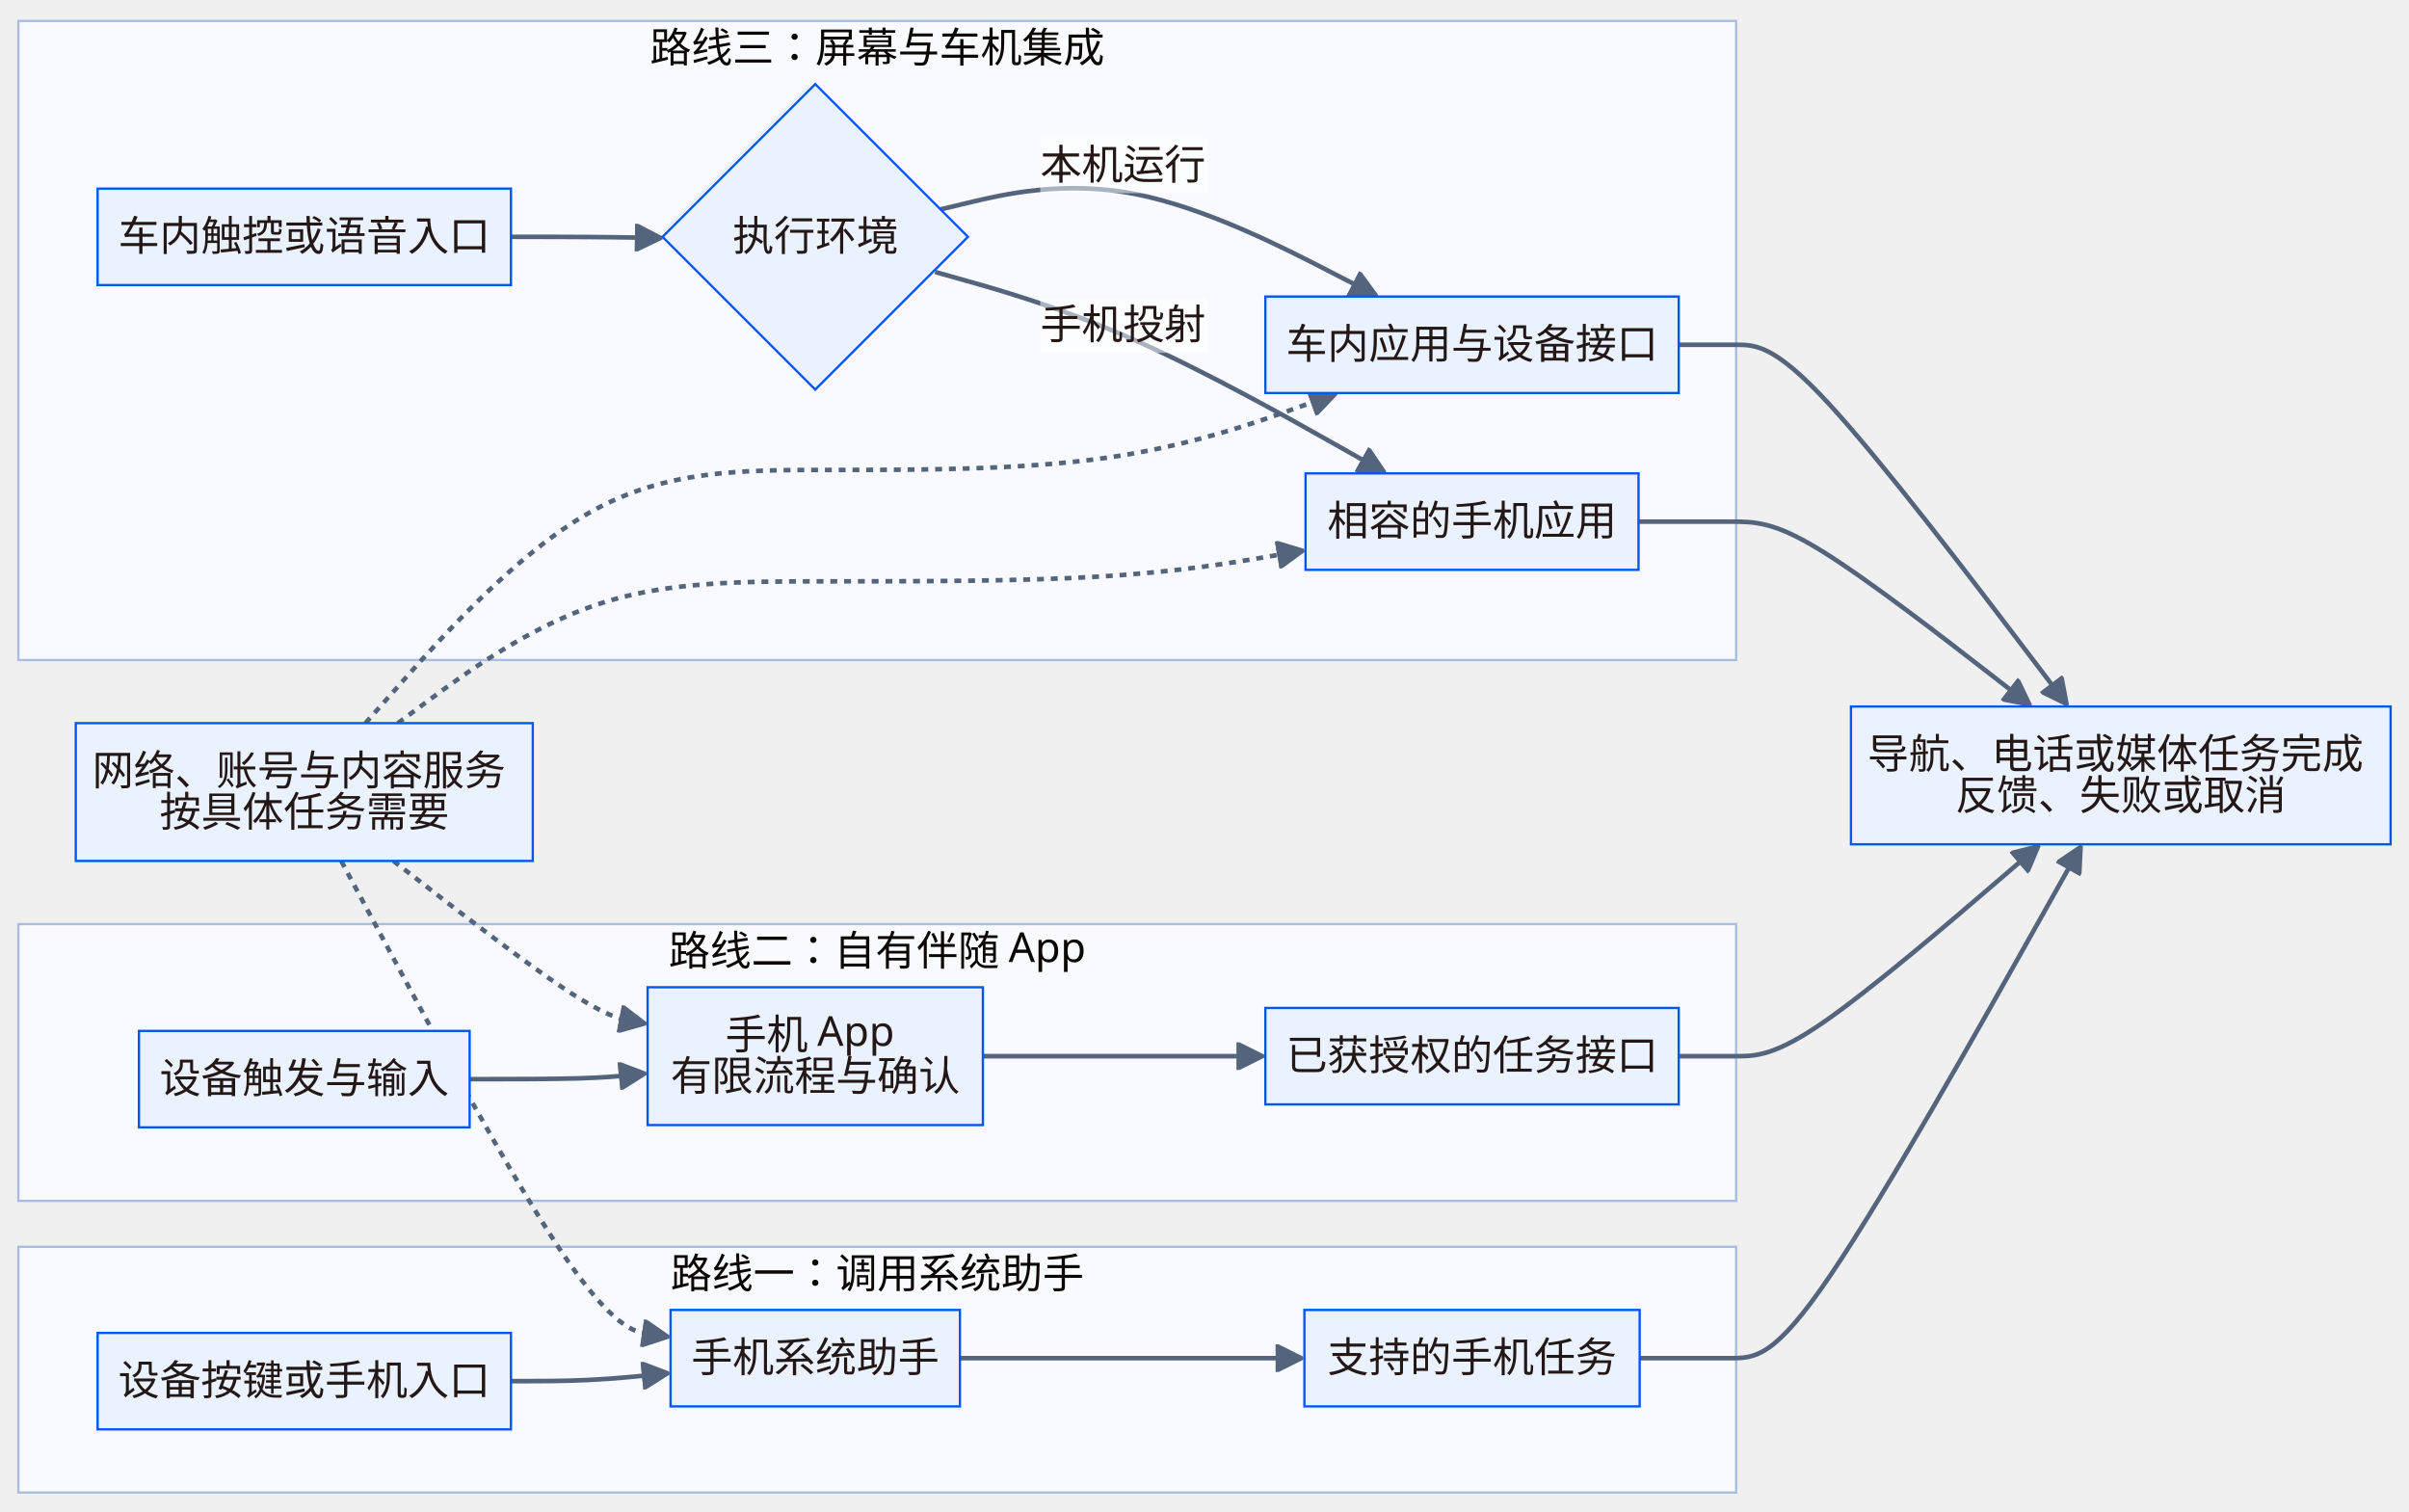
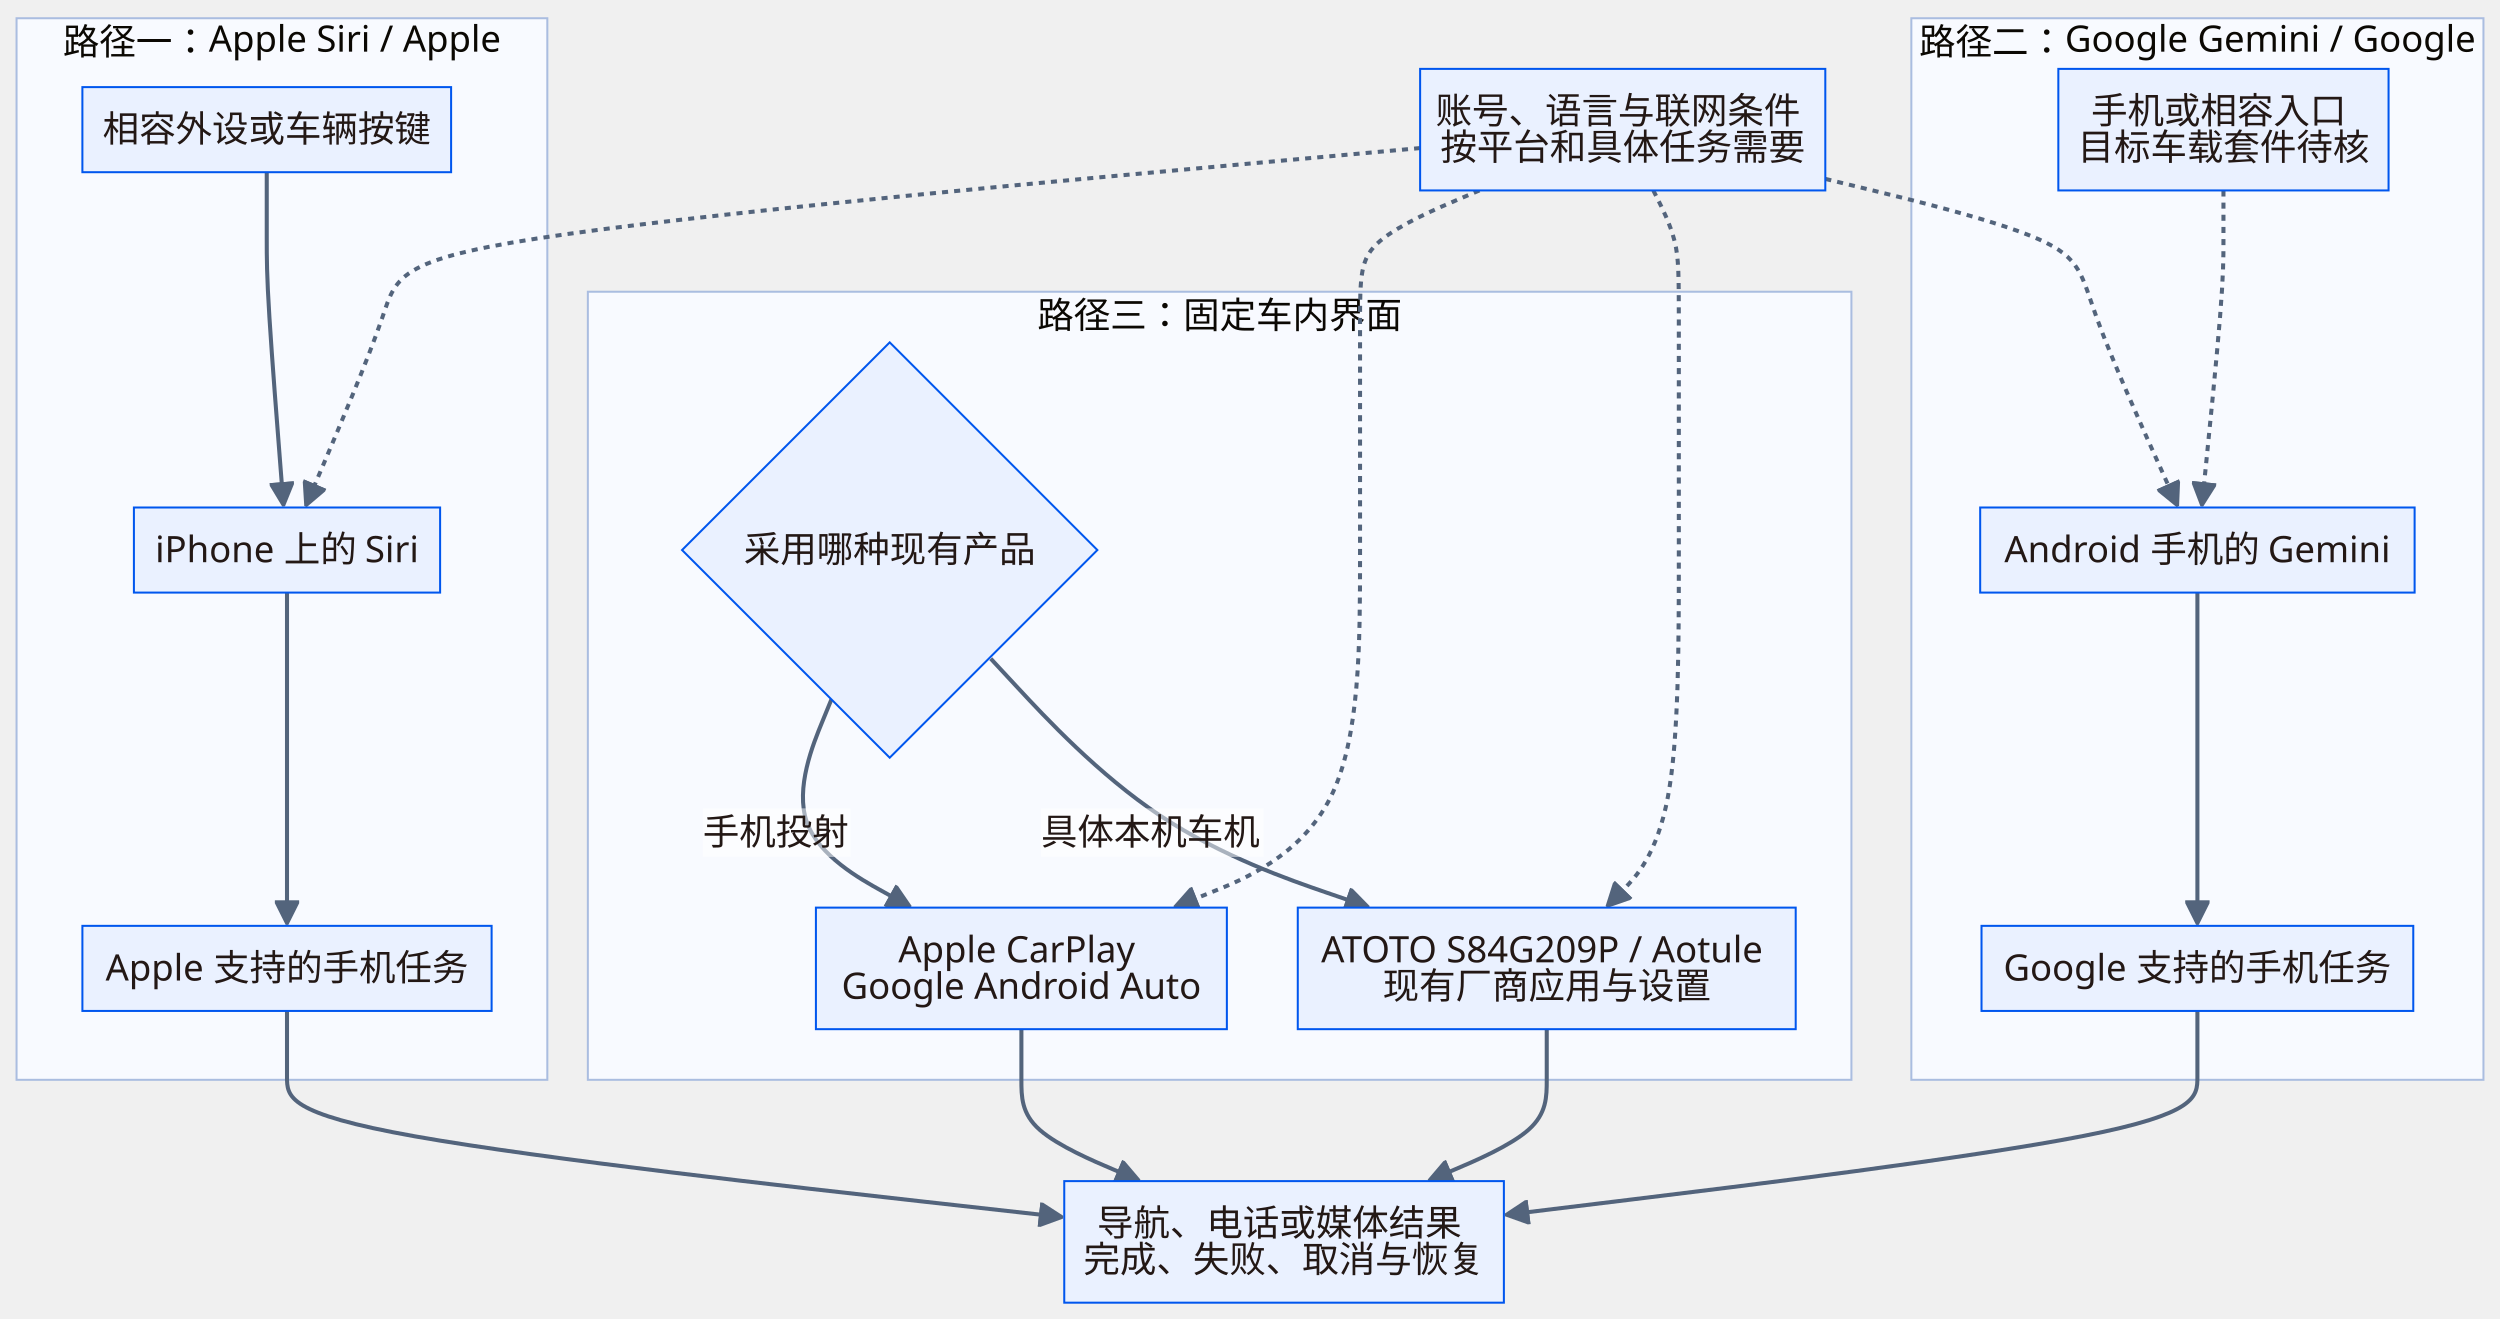
- <svg xmlns="http://www.w3.org/2000/svg" aria-roledescription="flowchart-v2" role="graphics-document document" viewBox="-8 -9 1049 657.75" height="658" width="1049" id="researchFigure2">
+ <svg xmlns="http://www.w3.org/2000/svg" aria-roledescription="flowchart-v2" role="graphics-document document" viewBox="-8 -9 1233.662 651" height="651" width="1234" id="researchFigure2">
  <style>#researchFigure2{font-family:Microsoft YaHei,PingFang SC,sans-serif;font-size:18px;fill:#231815;}#researchFigure2 .error-icon{fill:#F4F7FC;}#researchFigure2 .error-text{fill:#0b0803;stroke:#0b0803;}#researchFigure2 .edge-thickness-normal{stroke-width:2px;}#researchFigure2 .edge-thickness-thick{stroke-width:3.5px;}#researchFigure2 .edge-pattern-solid{stroke-dasharray:0;}#researchFigure2 .edge-pattern-dashed{stroke-dasharray:3;}#researchFigure2 .edge-pattern-dotted{stroke-dasharray:2;}#researchFigure2 .marker{fill:#53647C;stroke:#53647C;}#researchFigure2 .marker.cross{stroke:#53647C;}#researchFigure2 svg{font-family:Microsoft YaHei,PingFang SC,sans-serif;font-size:18px;}#researchFigure2 .label{font-family:Microsoft YaHei,PingFang SC,sans-serif;color:#231815;}#researchFigure2 .cluster-label text{fill:#0b0803;}#researchFigure2 .cluster-label span,#researchFigure2 p{color:#0b0803;}#researchFigure2 .label text,#researchFigure2 span,#researchFigure2 p{fill:#231815;color:#231815;}#researchFigure2 .node rect,#researchFigure2 .node circle,#researchFigure2 .node ellipse,#researchFigure2 .node polygon,#researchFigure2 .node path{fill:#EAF1FF;stroke:#0056EE;stroke-width:1px;}#researchFigure2 .flowchart-label text{text-anchor:middle;}#researchFigure2 .node .katex path{fill:#000;stroke:#000;stroke-width:1px;}#researchFigure2 .node .label{text-align:center;}#researchFigure2 .node.clickable{cursor:pointer;}#researchFigure2 .arrowheadPath{fill:#0b0b0b;}#researchFigure2 .edgePath .path{stroke:#53647C;stroke-width:2.0px;}#researchFigure2 .flowchart-link{stroke:#53647C;fill:none;}#researchFigure2 .edgeLabel{background-color:#FFFFFF;text-align:center;}#researchFigure2 .edgeLabel rect{opacity:0.5;background-color:#FFFFFF;fill:#FFFFFF;}#researchFigure2 .labelBkg{background-color:rgba(255, 255, 255, 0.5);}#researchFigure2 .cluster rect{fill:#F8FAFF;stroke:#AABDE0;stroke-width:1px;}#researchFigure2 .cluster text{fill:#0b0803;}#researchFigure2 .cluster span,#researchFigure2 p{color:#0b0803;}#researchFigure2 div.mermaidTooltip{position:absolute;text-align:center;max-width:200px;padding:2px;font-family:Microsoft YaHei,PingFang SC,sans-serif;font-size:12px;background:#F4F7FC;border:1px solid hsl(217.5, 17.143%, 87.255%);border-radius:2px;pointer-events:none;z-index:100;}#researchFigure2 .flowchartTitleText{text-anchor:middle;font-size:18px;fill:#231815;}#researchFigure2 :root{--mermaid-font-family:Microsoft YaHei,PingFang SC,sans-serif;}</style>
  <g>
    <marker orient="auto" markerHeight="12" markerWidth="12" markerUnits="userSpaceOnUse" refY="5" refX="6" viewBox="0 0 10 10" class="marker flowchart" id="researchFigure2_flowchart-pointEnd">
      <path style="stroke-width: 1; stroke-dasharray: 1, 0;" class="arrowMarkerPath" d="M 0 0 L 10 5 L 0 10 z" />
    </marker>
    <marker orient="auto" markerHeight="12" markerWidth="12" markerUnits="userSpaceOnUse" refY="5" refX="4.5" viewBox="0 0 10 10" class="marker flowchart" id="researchFigure2_flowchart-pointStart">
      <path style="stroke-width: 1; stroke-dasharray: 1, 0;" class="arrowMarkerPath" d="M 0 5 L 10 10 L 10 0 z" />
    </marker>
    <marker orient="auto" markerHeight="11" markerWidth="11" markerUnits="userSpaceOnUse" refY="5" refX="11" viewBox="0 0 10 10" class="marker flowchart" id="researchFigure2_flowchart-circleEnd">
      <circle style="stroke-width: 1; stroke-dasharray: 1, 0;" class="arrowMarkerPath" r="5" cy="5" cx="5" />
    </marker>
    <marker orient="auto" markerHeight="11" markerWidth="11" markerUnits="userSpaceOnUse" refY="5" refX="-1" viewBox="0 0 10 10" class="marker flowchart" id="researchFigure2_flowchart-circleStart">
      <circle style="stroke-width: 1; stroke-dasharray: 1, 0;" class="arrowMarkerPath" r="5" cy="5" cx="5" />
    </marker>
    <marker orient="auto" markerHeight="11" markerWidth="11" markerUnits="userSpaceOnUse" refY="5.2" refX="12" viewBox="0 0 11 11" class="marker cross flowchart" id="researchFigure2_flowchart-crossEnd">
      <path style="stroke-width: 2; stroke-dasharray: 1, 0;" class="arrowMarkerPath" d="M 1,1 l 9,9 M 10,1 l -9,9" />
    </marker>
    <marker orient="auto" markerHeight="11" markerWidth="11" markerUnits="userSpaceOnUse" refY="5.2" refX="-1" viewBox="0 0 11 11" class="marker cross flowchart" id="researchFigure2_flowchart-crossStart">
      <path style="stroke-width: 2; stroke-dasharray: 1, 0;" class="arrowMarkerPath" d="M 1,1 l 9,9 M 10,1 l -9,9" />
    </marker>
    <g class="root">
      <g class="clusters">
        <g id="C" class="cluster default flowchart-label">
-           <rect height="278.25" width="748" y="0" x="0" ry="0" rx="0" style="" />
-           <g transform="translate(374, 0)" class="cluster-label">
-             <text style="">
-               <tspan class="row" x="0" dy="1em" xml:space="preserve">路线三：屏幕与车机集成</tspan>
+           <rect height="389" width="623.703" y="135" x="281.99" ry="0" rx="0" style="" />
+           <g transform="translate(593.8413, 135)" class="cluster-label">
+             <text style="">
+               <tspan class="row" x="0" dy="1em" xml:space="preserve">路径三：固定车内界面</tspan>
            </text>
          </g>
        </g>
        <g id="B" class="cluster default flowchart-label">
-           <rect height="120.5" width="748" y="393.25" x="0" ry="0" rx="0" style="" />
-           <g transform="translate(374, 393.25)" class="cluster-label">
-             <text style="">
-               <tspan class="row" x="0" dy="1em" xml:space="preserve">路线二：自有伴随 App</tspan>
+           <rect height="524" width="282.391" y="0" x="935.271" ry="0" rx="0" style="" />
+           <g transform="translate(1076.466, 0)" class="cluster-label">
+             <text style="">
+               <tspan class="row" x="0" dy="1em" xml:space="preserve">路径二：Google Gemini / Google</tspan>
            </text>
          </g>
        </g>
        <g id="A" class="cluster default flowchart-label">
-           <rect height="107" width="748" y="533.75" x="0" ry="0" rx="0" style="" />
-           <g transform="translate(374, 533.75)" class="cluster-label">
-             <text style="">
-               <tspan class="row" x="0" dy="1em" xml:space="preserve">路线一：调用系统助手</tspan>
+           <rect height="524" width="261.99" y="0" x="0" ry="0" rx="0" style="" />
+           <g transform="translate(130.9949, 0)" class="cluster-label">
+             <text style="">
+               <tspan class="row" x="0" dy="1em" xml:space="preserve">路径一：Apple Siri / Apple</tspan>
            </text>
          </g>
        </g>
      </g>
      <g class="edgePaths">
-         <path marker-end="url(#researchFigure2_flowchart-pointEnd)" style="fill:none;" class="edge-thickness-normal edge-pattern-solid flowchart-link LS-A1 LE-A2" id="L-A1-A2-0" d="M214.5,592.25L220.25,592.25C226,592.25,237.5,592.25,248.205,591.744C258.909,591.239,268.818,590.228,273.773,589.722L278.727,589.217" />
-         <path marker-end="url(#researchFigure2_flowchart-pointEnd)" style="fill:none;" class="edge-thickness-normal edge-pattern-solid flowchart-link LS-A2 LE-A3" id="L-A2-A3-0" d="M410,582.25L421.917,582.25C433.833,582.25,457.667,582.25,481.783,582.25C505.9,582.25,530.3,582.25,542.5,582.25L554.7,582.25" />
-         <path marker-end="url(#researchFigure2_flowchart-pointEnd)" style="fill:none;" class="edge-thickness-normal edge-pattern-solid flowchart-link LS-B1 LE-B2" id="L-B1-B2-0" d="M196.5,460.75L205.25,460.75C214,460.75,231.5,460.75,243.538,460.415C255.576,460.079,262.152,459.408,265.439,459.073L268.727,458.737" />
-         <path marker-end="url(#researchFigure2_flowchart-pointEnd)" style="fill:none;" class="edge-thickness-normal edge-pattern-solid flowchart-link LS-B2 LE-B3" id="L-B2-B3-0" d="M420,450.75L430.25,450.75C440.5,450.75,461,450.75,480.617,450.75C500.233,450.75,518.967,450.75,528.333,450.75L537.7,450.75" />
-         <path marker-end="url(#researchFigure2_flowchart-pointEnd)" style="fill:none;" class="edge-thickness-normal edge-pattern-solid flowchart-link LS-C1 LE-C2" id="L-C1-C2-0" d="M214.5,94L220.25,94C226,94,237.5,94,247.7,94.07C257.9,94.139,266.8,94.278,271.251,94.348L275.701,94.417" />
-         <path marker-end="url(#researchFigure2_flowchart-pointEnd)" style="fill:none;" class="edge-thickness-normal edge-pattern-solid flowchart-link LS-C2 LE-C3" id="L-C2-C3-0" d="M399.201,109.299L412.917,113.166C426.634,117.033,454.067,124.766,486.062,138.949C518.058,153.132,554.616,173.763,572.895,184.079L591.174,194.395" />
-         <path marker-end="url(#researchFigure2_flowchart-pointEnd)" style="fill:none;" class="edge-thickness-normal edge-pattern-solid flowchart-link LS-C2 LE-C4" id="L-C2-C4-0" d="M401.544,82.044L414.87,78.87C428.196,75.696,454.848,69.348,485.841,75.27C516.833,81.191,552.166,99.383,569.833,108.478L587.499,117.574" />
-         <path marker-end="url(#researchFigure2_flowchart-pointEnd)" style="fill:none;stroke-width:2px;stroke-dasharray:3;" class="edge-thickness-normal edge-pattern-dotted flowchart-link LS-CLOUD LE-A2" id="L-CLOUD-A2-0" d="M140.582,365.75L158.652,399.458C176.721,433.167,212.861,500.583,235.889,535.013C258.918,569.442,268.837,570.884,273.796,571.606L278.755,572.327" />
-         <path marker-end="url(#researchFigure2_flowchart-pointEnd)" style="fill:none;stroke-width:2px;stroke-dasharray:3;" class="edge-thickness-normal edge-pattern-dotted flowchart-link LS-CLOUD LE-B2" id="L-CLOUD-B2-0" d="M163.305,365.75L177.588,376.792C191.87,387.833,220.435,409.917,238.017,421.59C255.598,433.262,262.196,434.525,265.495,435.156L268.794,435.787" />
-         <path marker-end="url(#researchFigure2_flowchart-pointEnd)" style="fill:none;stroke-width:2px;stroke-dasharray:3;" class="edge-thickness-normal edge-pattern-dotted flowchart-link LS-CLOUD LE-C3" id="L-CLOUD-C3-0" d="M165.208,305.75L179.174,295.458C193.139,285.167,221.069,264.583,251.368,254.292C281.667,244,314.333,244,353.083,244C391.833,244,436.667,244,471.379,241.89C506.092,239.78,530.684,235.559,542.98,233.449L555.276,231.339" />
-         <path marker-end="url(#researchFigure2_flowchart-pointEnd)" style="fill:none;stroke-width:2px;stroke-dasharray:3;" class="edge-thickness-normal edge-pattern-dotted flowchart-link LS-CLOUD LE-C4" id="L-CLOUD-C4-0" d="M151.131,305.75L167.443,287.375C183.754,269,216.377,232.25,249.022,213.875C281.667,195.5,314.333,195.5,353.083,195.5C391.833,195.5,436.667,195.5,473.773,190.216C510.879,184.931,540.258,174.363,554.947,169.078L569.637,163.794" />
-         <path marker-end="url(#researchFigure2_flowchart-pointEnd)" style="fill:none;" class="edge-thickness-normal edge-pattern-solid flowchart-link LS-A3 LE-RESULT" id="L-A3-RESULT-0" d="M706,582.25L713,582.25C720,582.25,734,582.25,745.167,582.25C756.333,582.25,764.667,582.25,789.343,545.729C814.019,509.207,855.038,436.164,875.548,399.643L896.058,363.121" />
-         <path marker-end="url(#researchFigure2_flowchart-pointEnd)" style="fill:none;" class="edge-thickness-normal edge-pattern-solid flowchart-link LS-B3 LE-RESULT" id="L-B3-RESULT-0" d="M723,450.75L727.167,450.75C731.333,450.75,739.667,450.75,748,450.75C756.333,450.75,764.667,450.75,786.085,435.95C807.503,421.15,842.005,391.551,859.257,376.751L876.508,361.951" />
-         <path marker-end="url(#researchFigure2_flowchart-pointEnd)" style="fill:none;" class="edge-thickness-normal edge-pattern-solid flowchart-link LS-C3 LE-RESULT" id="L-C3-RESULT-0" d="M705.5,218L712.583,218C719.667,218,733.833,218,745.083,218C756.333,218,764.667,218,785.437,230.875C806.208,243.751,839.416,269.501,856.02,282.377L872.624,295.252" />
-         <path marker-end="url(#researchFigure2_flowchart-pointEnd)" style="fill:none;" class="edge-thickness-normal edge-pattern-solid flowchart-link LS-C4 LE-RESULT" id="L-C4-RESULT-0" d="M723,141L727.167,141C731.333,141,739.667,141,748,141C756.333,141,764.667,141,788.249,166.547C811.831,192.093,850.662,243.187,870.078,268.734L889.493,294.28" />
+         <path marker-end="url(#researchFigure2_flowchart-pointEnd)" style="fill:none;" class="edge-thickness-normal edge-pattern-solid flowchart-link LS-A1 LE-A2" id="L-A1-A2-0" d="M123.497,76L123.497,81.667C123.497,87.333,123.497,98.667,123.497,108.5C123.497,118.333,123.497,126.667,124.82,147.703C126.143,168.739,128.789,202.477,130.112,219.347L131.435,236.216" />
+         <path marker-end="url(#researchFigure2_flowchart-pointEnd)" style="fill:none;" class="edge-thickness-normal edge-pattern-solid flowchart-link LS-A2 LE-A3" id="L-A2-A3-0" d="M133.497,283.5L133.497,303.25C133.497,323,133.497,362.5,133.497,389.033C133.497,415.567,133.497,429.133,133.497,435.917L133.497,442.7" />
+         <path marker-end="url(#researchFigure2_flowchart-pointEnd)" style="fill:none;stroke-width:2px;stroke-dasharray:3;" class="edge-thickness-normal edge-pattern-dotted flowchart-link LS-B1 LE-B2" id="L-B1-B2-0" d="M1089.326,85L1089.326,89.167C1089.326,93.333,1089.326,101.667,1089.326,110C1089.326,118.333,1089.326,126.667,1087.624,147.704C1085.923,168.742,1082.519,202.485,1080.818,219.356L1079.116,236.227" />
+         <path marker-end="url(#researchFigure2_flowchart-pointEnd)" style="fill:none;" class="edge-thickness-normal edge-pattern-solid flowchart-link LS-B2 LE-B3" id="L-B2-B3-0" d="M1076.466,283.5L1076.466,303.25C1076.466,323,1076.466,362.5,1076.466,389.033C1076.466,415.567,1076.466,429.133,1076.466,435.917L1076.466,442.7" />
+         <path marker-end="url(#researchFigure2_flowchart-pointEnd)" style="fill:none;" class="edge-thickness-normal edge-pattern-solid flowchart-link LS-C1 LE-C2" id="L-C1-C2-0" d="M402.223,336.233L397.726,347.194C393.228,358.155,384.234,380.078,390.078,396.777C395.923,413.476,416.605,424.952,426.947,430.69L437.288,436.429" />
+         <path marker-end="url(#researchFigure2_flowchart-pointEnd)" style="fill:none;" class="edge-thickness-normal edge-pattern-solid flowchart-link LS-C1 LE-C3" id="L-C1-C3-0" d="M480.865,316.124L494.162,330.437C507.459,344.75,534.052,373.375,564.43,393.567C594.808,413.758,628.97,425.517,646.05,431.396L663.131,437.275" />
+         <path marker-end="url(#researchFigure2_flowchart-pointEnd)" style="fill:none;stroke-width:2px;stroke-dasharray:3;" class="edge-thickness-normal edge-pattern-dotted flowchart-link LS-SERVICE LE-A2" id="L-SERVICE-A2-0" d="M692.802,64.09L608.626,71.742C524.449,79.393,356.096,94.697,271.92,106.515C187.743,118.333,187.743,126.667,180.537,147.771C173.331,168.874,158.919,202.749,151.712,219.686L144.506,236.623" />
+         <path marker-end="url(#researchFigure2_flowchart-pointEnd)" style="fill:none;stroke-width:2px;stroke-dasharray:3;" class="edge-thickness-normal edge-pattern-dotted flowchart-link LS-SERVICE LE-B2" id="L-SERVICE-B2-0" d="M892.802,79.304L913.853,84.42C934.904,89.536,977.005,99.768,998.056,109.051C1019.107,118.333,1019.107,126.667,1026.73,147.778C1034.353,168.889,1049.599,202.778,1057.222,219.722L1064.844,236.667" />
+         <path marker-end="url(#researchFigure2_flowchart-pointEnd)" style="fill:none;stroke-width:2px;stroke-dasharray:3;" class="edge-thickness-normal edge-pattern-dotted flowchart-link LS-SERVICE LE-C2" id="L-SERVICE-C2-0" d="M722.081,85L712.258,89.167C702.436,93.333,682.791,101.667,672.968,110C663.146,118.333,663.146,126.667,663.146,152.083C663.146,177.5,663.146,220,663.146,264.5C663.146,309,663.146,355.5,648.581,384.588C634.016,413.676,604.886,425.352,590.32,431.19L575.755,437.028" />
+         <path marker-end="url(#researchFigure2_flowchart-pointEnd)" style="fill:none;stroke-width:2px;stroke-dasharray:3;" class="edge-thickness-normal edge-pattern-dotted flowchart-link LS-SERVICE LE-C3" id="L-SERVICE-C3-0" d="M807.909,85L810.007,89.167C812.105,93.333,816.301,101.667,818.399,110C820.498,118.333,820.498,126.667,820.498,152.083C820.498,177.5,820.498,220,820.498,264.5C820.498,309,820.498,355.5,815.113,384.284C809.728,413.067,798.959,424.134,793.575,429.668L788.19,435.202" />
+         <path marker-end="url(#researchFigure2_flowchart-pointEnd)" style="fill:none;" class="edge-thickness-normal edge-pattern-solid flowchart-link LS-A3 LE-RESULT" id="L-A3-RESULT-0" d="M133.497,490L133.497,495.667C133.497,501.333,133.497,512.667,133.497,522.5C133.497,532.333,133.497,540.667,196.56,551.881C259.624,563.095,385.751,577.191,448.815,584.238L511.879,591.286" />
+         <path marker-end="url(#researchFigure2_flowchart-pointEnd)" style="fill:none;" class="edge-thickness-normal edge-pattern-solid flowchart-link LS-B3 LE-RESULT" id="L-B3-RESULT-0" d="M1076.466,490L1076.466,495.667C1076.466,501.333,1076.466,512.667,1076.466,522.5C1076.466,532.333,1076.466,540.667,1020.29,551.687C964.113,562.707,851.76,576.414,795.584,583.268L739.407,590.121" />
+         <path marker-end="url(#researchFigure2_flowchart-pointEnd)" style="fill:none;" class="edge-thickness-normal edge-pattern-solid flowchart-link LS-C2 LE-RESULT" id="L-C2-RESULT-0" d="M495.99,499L495.99,503.167C495.99,507.333,495.99,515.667,495.99,524C495.99,532.333,495.99,540.667,504.999,548.655C514.008,556.643,532.027,564.287,541.036,568.109L550.045,571.93" />
+         <path marker-end="url(#researchFigure2_flowchart-pointEnd)" style="fill:none;" class="edge-thickness-normal edge-pattern-solid flowchart-link LS-C3 LE-RESULT" id="L-C3-RESULT-0" d="M755.302,499L755.302,503.167C755.302,507.333,755.302,515.667,755.302,524C755.302,532.333,755.302,540.667,746.293,548.655C737.284,556.643,719.265,564.287,710.256,568.109L701.247,571.93" />
      </g>
      <g class="edgeLabels">
        <g class="edgeLabel">
          <g transform="translate(0, 0)" class="label">
            <rect height="0" width="0" ry="0" rx="0" />
            <text style="">
              <tspan class="row" x="0" dy="1em" xml:space="preserve" />
            </text>
          </g>
        </g>
        <g class="edgeLabel">
          <g transform="translate(0, 0)" class="label">
            <rect height="0" width="0" ry="0" rx="0" />
            <text style="">
              <tspan class="row" x="0" dy="1em" xml:space="preserve" />
            </text>
          </g>
        </g>
        <g class="edgeLabel">
          <g transform="translate(0, 0)" class="label">
            <rect height="0" width="0" ry="0" rx="0" />
            <text style="">
              <tspan class="row" x="0" dy="1em" xml:space="preserve" />
            </text>
          </g>
        </g>
        <g class="edgeLabel">
          <g transform="translate(0, 0)" class="label">
            <rect height="0" width="0" ry="0" rx="0" />
            <text style="">
              <tspan class="row" x="0" dy="1em" xml:space="preserve" />
            </text>
          </g>
        </g>
-         <g class="edgeLabel">
-           <g transform="translate(0, 0)" class="label">
-             <rect height="0" width="0" ry="0" rx="0" />
-             <text style="">
-               <tspan class="row" x="0" dy="1em" xml:space="preserve" />
-             </text>
-           </g>
-         </g>
-         <g transform="translate(481.5, 132.5)" class="edgeLabel">
+         <g transform="translate(375.2397, 402)" class="edgeLabel">
          <g transform="translate(-36.5, -12)" class="label">
-             <rect height="24" width="73" ry="0" rx="0" />
+             <rect height="24" width="72.97" ry="0" rx="0" />
            <text style="">
              <tspan class="row" x="0" dy="1em" xml:space="preserve">手机投射</tspan>
            </text>
          </g>
        </g>
-         <g transform="translate(481.5, 63)" class="edgeLabel">
-           <g transform="translate(-36.5, -12)" class="label">
-             <rect height="24" width="73" ry="0" rx="0" />
-             <text style="">
-               <tspan class="row" x="0" dy="1em" xml:space="preserve">本机运行</tspan>
+         <g transform="translate(560.646, 402)" class="edgeLabel">
+           <g transform="translate(-55, -12)" class="label">
+             <rect height="24" width="109.95" ry="0" rx="0" />
+             <text style="">
+               <tspan class="row" x="0" dy="1em" xml:space="preserve">具体本机车机</tspan>
            </text>
          </g>
        </g>
        <g class="edgeLabel">
          <g transform="translate(0, 0)" class="label">
            <rect height="0" width="0" ry="0" rx="0" />
            <text style="">
              <tspan class="row" x="0" dy="1em" xml:space="preserve" />
            </text>
          </g>
        </g>
        <g class="edgeLabel">
          <g transform="translate(0, 0)" class="label">
            <rect height="0" width="0" ry="0" rx="0" />
            <text style="">
              <tspan class="row" x="0" dy="1em" xml:space="preserve" />
            </text>
          </g>
        </g>
        <g class="edgeLabel">
          <g transform="translate(0, 0)" class="label">
            <rect height="0" width="0" ry="0" rx="0" />
            <text style="">
              <tspan class="row" x="0" dy="1em" xml:space="preserve" />
            </text>
          </g>
        </g>
        <g class="edgeLabel">
          <g transform="translate(0, 0)" class="label">
            <rect height="0" width="0" ry="0" rx="0" />
            <text style="">
              <tspan class="row" x="0" dy="1em" xml:space="preserve" />
            </text>
          </g>
        </g>
        <g class="edgeLabel">
          <g transform="translate(0, 0)" class="label">
            <rect height="0" width="0" ry="0" rx="0" />
            <text style="">
              <tspan class="row" x="0" dy="1em" xml:space="preserve" />
            </text>
          </g>
        </g>
        <g class="edgeLabel">
          <g transform="translate(0, 0)" class="label">
            <rect height="0" width="0" ry="0" rx="0" />
            <text style="">
              <tspan class="row" x="0" dy="1em" xml:space="preserve" />
            </text>
          </g>
        </g>
        <g class="edgeLabel">
          <g transform="translate(0, 0)" class="label">
            <rect height="0" width="0" ry="0" rx="0" />
            <text style="">
              <tspan class="row" x="0" dy="1em" xml:space="preserve" />
            </text>
          </g>
        </g>
        <g class="edgeLabel">
          <g transform="translate(0, 0)" class="label">
            <rect height="0" width="0" ry="0" rx="0" />
            <text style="">
              <tspan class="row" x="0" dy="1em" xml:space="preserve" />
            </text>
          </g>
        </g>
      </g>
      <g class="nodes">
-         <g transform="translate(347, 94)" data-id="C2" data-node="true" id="flowchart-C2-119" class="node default default flowchart-label">
-           <polygon style="" transform="translate(-66.5,66.5)" class="label-container" points="66.5,0 133,-66.5 66.5,-133 0,-66.5" />
-           <g transform="translate(0, -12)" style="" class="label">
-             <rect />
-             <text style="">
-               <tspan class="row" x="0" dy="1em" xml:space="preserve">执行环境</tspan>
-             </text>
-           </g>
-         </g>
-         <g transform="translate(124.5, 94)" data-id="C1" data-node="true" id="flowchart-C1-118" class="node default default flowchart-label">
-           <rect height="42" width="180" y="-21" x="-90" ry="0" rx="0" style="" class="basic label-container" />
-           <g transform="translate(0, -12)" style="" class="label">
-             <rect />
-             <text style="">
-               <tspan class="row" x="0" dy="1em" xml:space="preserve">车内触控或语音入口</tspan>
-             </text>
-           </g>
-         </g>
-         <g transform="translate(633, 218)" data-id="C3" data-node="true" id="flowchart-C3-121" class="node default default flowchart-label">
-           <rect height="42" width="145" y="-21" x="-72.5" ry="0" rx="0" style="" class="basic label-container" />
-           <g transform="translate(0, -12)" style="" class="label">
-             <rect />
-             <text style="">
-               <tspan class="row" x="0" dy="1em" xml:space="preserve">相容的手机应用</tspan>
-             </text>
-           </g>
-         </g>
-         <g transform="translate(633, 141)" data-id="C4" data-node="true" id="flowchart-C4-123" class="node default default flowchart-label">
-           <rect height="42" width="180" y="-21" x="-90" ry="0" rx="0" style="" class="basic label-container" />
-           <g transform="translate(0, -12)" style="" class="label">
-             <rect />
-             <text style="">
-               <tspan class="row" x="0" dy="1em" xml:space="preserve">车内应用与设备接口</tspan>
-             </text>
-           </g>
-         </g>
-         <g transform="translate(347, 450.75)" data-id="B2" data-node="true" id="flowchart-B2-115" class="node default default flowchart-label">
-           <rect height="60" width="146" y="-30" x="-73" ry="0" rx="0" style="" class="basic label-container" />
-           <g transform="translate(0, -21)" style="" class="label">
-             <rect />
-             <text style="">
-               <tspan class="row" x="0" dy="1em" xml:space="preserve">手机 App</tspan>
-               <tspan class="row" x="0" dy="1em" xml:space="preserve">有限流程与确认</tspan>
-             </text>
-           </g>
-         </g>
-         <g transform="translate(124.5, 460.75)" data-id="B1" data-node="true" id="flowchart-B1-114" class="node default default flowchart-label">
-           <rect height="42" width="144" y="-21" x="-72" ry="0" rx="0" style="" class="basic label-container" />
-           <g transform="translate(0, -12)" style="" class="label">
-             <rect />
-             <text style="">
-               <tspan class="row" x="0" dy="1em" xml:space="preserve">设备触发与输入</tspan>
-             </text>
-           </g>
-         </g>
-         <g transform="translate(633, 450.75)" data-id="B3" data-node="true" id="flowchart-B3-117" class="node default default flowchart-label">
-           <rect height="42" width="180" y="-21" x="-90" ry="0" rx="0" style="" class="basic label-container" />
-           <g transform="translate(0, -12)" style="" class="label">
-             <rect />
-             <text style="">
-               <tspan class="row" x="0" dy="1em" xml:space="preserve">已获授权的任务接口</tspan>
-             </text>
-           </g>
-         </g>
-         <g transform="translate(347, 582.25)" data-id="A2" data-node="true" id="flowchart-A2-111" class="node default default flowchart-label">
-           <rect height="42" width="126" y="-21" x="-63" ry="0" rx="0" style="" class="basic label-container" />
-           <g transform="translate(0, -12)" style="" class="label">
-             <rect />
-             <text style="">
-               <tspan class="row" x="0" dy="1em" xml:space="preserve">手机系统助手</tspan>
-             </text>
-           </g>
-         </g>
-         <g transform="translate(124.5, 592.25)" data-id="A1" data-node="true" id="flowchart-A1-110" class="node default default flowchart-label">
-           <rect height="42" width="180" y="-21" x="-90" ry="0" rx="0" style="" class="basic label-container" />
-           <g transform="translate(0, -12)" style="" class="label">
-             <rect />
-             <text style="">
-               <tspan class="row" x="0" dy="1em" xml:space="preserve">设备按键或手机入口</tspan>
-             </text>
-           </g>
-         </g>
-         <g transform="translate(633, 582.25)" data-id="A3" data-node="true" id="flowchart-A3-113" class="node default default flowchart-label">
-           <rect height="42" width="146" y="-21" x="-73" ry="0" rx="0" style="" class="basic label-container" />
-           <g transform="translate(0, -12)" style="" class="label">
-             <rect />
-             <text style="">
-               <tspan class="row" x="0" dy="1em" xml:space="preserve">支持的手机任务</tspan>
-             </text>
-           </g>
-         </g>
-         <g transform="translate(124.5, 335.75)" data-id="CLOUD" data-node="true" id="flowchart-CLOUD-124" class="node default default flowchart-label">
-           <rect height="60" width="199" y="-30" x="-99.5" ry="0" rx="0" style="" class="basic label-container" />
-           <g transform="translate(0, -21)" style="" class="label">
-             <rect />
-             <text style="">
-               <tspan class="row" x="0" dy="1em" xml:space="preserve">网络、账号与内容服务</tspan>
-               <tspan class="row" x="0" dy="1em" xml:space="preserve">按具体任务需要</tspan>
-             </text>
-           </g>
-         </g>
-         <g transform="translate(915.5, 328.5)" data-id="RESULT" data-node="true" id="flowchart-RESULT-125" class="node default default flowchart-label">
-           <rect height="60" width="235" y="-30" x="-117.5" ry="0" rx="0" style="" class="basic label-container" />
-           <g transform="translate(0, -21)" style="" class="label">
-             <rect />
-             <text style="">
-               <tspan class="row" x="0" dy="1em" xml:space="preserve">导航、电话或媒体任务完成</tspan>
-               <tspan class="row" x="0" dy="1em" xml:space="preserve">反馈、失败或取消</tspan>
+         <g transform="translate(430.9897, 262.5)" data-id="C1" data-node="true" id="flowchart-C1-109" class="node default default flowchart-label">
+           <polygon style="" transform="translate(-102.5,102.5)" class="label-container" points="102.5,0 205,-102.5 102.5,-205 0,-102.5" />
+           <g transform="translate(0, -12)" style="" class="label">
+             <rect />
+             <text style="">
+               <tspan class="row" x="0" dy="1em" xml:space="preserve">采用哪种现有产品</tspan>
+             </text>
+           </g>
+         </g>
+         <g transform="translate(495.9897, 469)" data-id="C2" data-node="true" id="flowchart-C2-111" class="node default default flowchart-label">
+           <rect height="60" width="202.844" y="-30" x="-101.422" ry="0" rx="0" style="" class="basic label-container" />
+           <g transform="translate(0, -21)" style="" class="label">
+             <rect />
+             <text style="">
+               <tspan class="row" x="0" dy="1em" xml:space="preserve">Apple CarPlay</tspan>
+               <tspan class="row" x="0" dy="1em" xml:space="preserve">Google Android Auto</tspan>
+             </text>
+           </g>
+         </g>
+         <g transform="translate(755.3022, 469)" data-id="C3" data-node="true" id="flowchart-C3-113" class="node default default flowchart-label">
+           <rect height="60" width="245.781" y="-30" x="-122.891" ry="0" rx="0" style="" class="basic label-container" />
+           <g transform="translate(0, -21)" style="" class="label">
+             <rect />
+             <text style="">
+               <tspan class="row" x="0" dy="1em" xml:space="preserve">ATOTO S84G209P / Aotule</tspan>
+               <tspan class="row" x="0" dy="1em" xml:space="preserve">现有厂商应用与设置</tspan>
+             </text>
+           </g>
+         </g>
+         <g transform="translate(1076.466, 262.5)" data-id="B2" data-node="true" id="flowchart-B2-106" class="node default default flowchart-label">
+           <rect height="42" width="214.438" y="-21" x="-107.219" ry="0" rx="0" style="" class="basic label-container" />
+           <g transform="translate(0, -12)" style="" class="label">
+             <rect />
+             <text style="">
+               <tspan class="row" x="0" dy="1em" xml:space="preserve">Android 手机的 Gemini</tspan>
+             </text>
+           </g>
+         </g>
+         <g transform="translate(1089.326, 55)" data-id="B1" data-node="true" id="flowchart-B1-105" class="node default default flowchart-label">
+           <rect height="60" width="163" y="-30" x="-81.5" ry="0" rx="0" style="" class="basic label-container" />
+           <g transform="translate(0, -21)" style="" class="label">
+             <rect />
+             <text style="">
+               <tspan class="row" x="0" dy="1em" xml:space="preserve">手机或相容入口</tspan>
+               <tspan class="row" x="0" dy="1em" xml:space="preserve">目标车载套件待核</tspan>
+             </text>
+           </g>
+         </g>
+         <g transform="translate(1076.466, 469)" data-id="B3" data-node="true" id="flowchart-B3-108" class="node default default flowchart-label">
+           <rect height="42" width="213.115" y="-21" x="-106.558" ry="0" rx="0" style="" class="basic label-container" />
+           <g transform="translate(0, -12)" style="" class="label">
+             <rect />
+             <text style="">
+               <tspan class="row" x="0" dy="1em" xml:space="preserve">Google 支持的手机任务</tspan>
+             </text>
+           </g>
+         </g>
+         <g transform="translate(133.4966, 262.5)" data-id="A2" data-node="true" id="flowchart-A2-102" class="node default default flowchart-label">
+           <rect height="42" width="151.141" y="-21" x="-75.57" ry="0" rx="0" style="" class="basic label-container" />
+           <g transform="translate(0, -12)" style="" class="label">
+             <rect />
+             <text style="">
+               <tspan class="row" x="0" dy="1em" xml:space="preserve">iPhone 上的 Siri</tspan>
+             </text>
+           </g>
+         </g>
+         <g transform="translate(123.4966, 55)" data-id="A1" data-node="true" id="flowchart-A1-101" class="node default default flowchart-label">
+           <rect height="42" width="182" y="-21" x="-91" ry="0" rx="0" style="" class="basic label-container" />
+           <g transform="translate(0, -12)" style="" class="label">
+             <rect />
+             <text style="">
+               <tspan class="row" x="0" dy="1em" xml:space="preserve">相容外设或车辆按键</tspan>
+             </text>
+           </g>
+         </g>
+         <g transform="translate(133.4966, 469)" data-id="A3" data-node="true" id="flowchart-A3-104" class="node default default flowchart-label">
+           <rect height="42" width="201.986" y="-21" x="-100.993" ry="0" rx="0" style="" class="basic label-container" />
+           <g transform="translate(0, -12)" style="" class="label">
+             <rect />
+             <text style="">
+               <tspan class="row" x="0" dy="1em" xml:space="preserve">Apple 支持的手机任务</tspan>
+             </text>
+           </g>
+         </g>
+         <g transform="translate(792.8022, 55)" data-id="SERVICE" data-node="true" id="flowchart-SERVICE-114" class="node default default flowchart-label">
+           <rect height="60" width="200" y="-30" x="-100" ry="0" rx="0" style="" class="basic label-container" />
+           <g transform="translate(0, -21)" style="" class="label">
+             <rect />
+             <text style="">
+               <tspan class="row" x="0" dy="1em" xml:space="preserve">账号、语言与联网条件</tspan>
+               <tspan class="row" x="0" dy="1em" xml:space="preserve">按平台和具体任务需要</tspan>
+             </text>
+           </g>
+         </g>
+         <g transform="translate(625.646, 604)" data-id="RESULT" data-node="true" id="flowchart-RESULT-115" class="node default default flowchart-label">
+           <rect height="60" width="217" y="-30" x="-108.5" ry="0" rx="0" style="" class="basic label-container" />
+           <g transform="translate(0, -21)" style="" class="label">
+             <rect />
+             <text style="">
+               <tspan class="row" x="0" dy="1em" xml:space="preserve">导航、电话或媒体结果</tspan>
+               <tspan class="row" x="0" dy="1em" xml:space="preserve">完成、失败、取消与恢复</tspan>
            </text>
          </g>
        </g>
      </g>
    </g>
  </g>
</svg>
